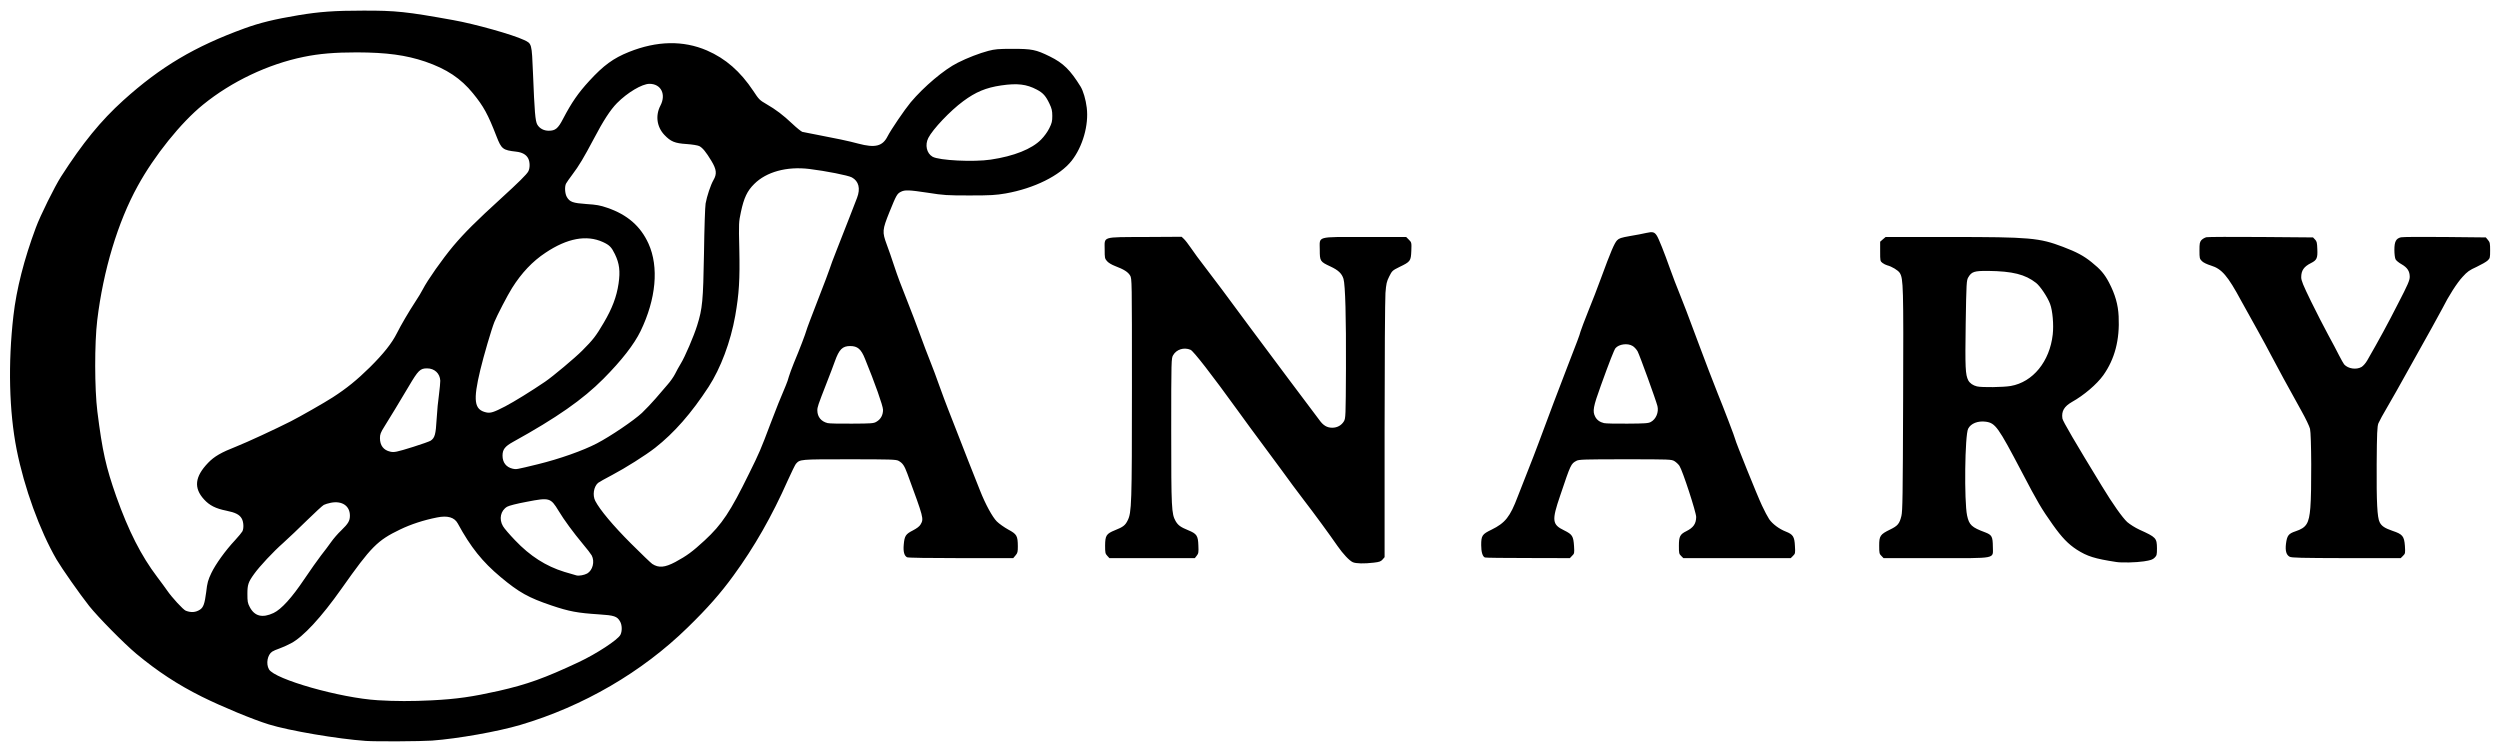
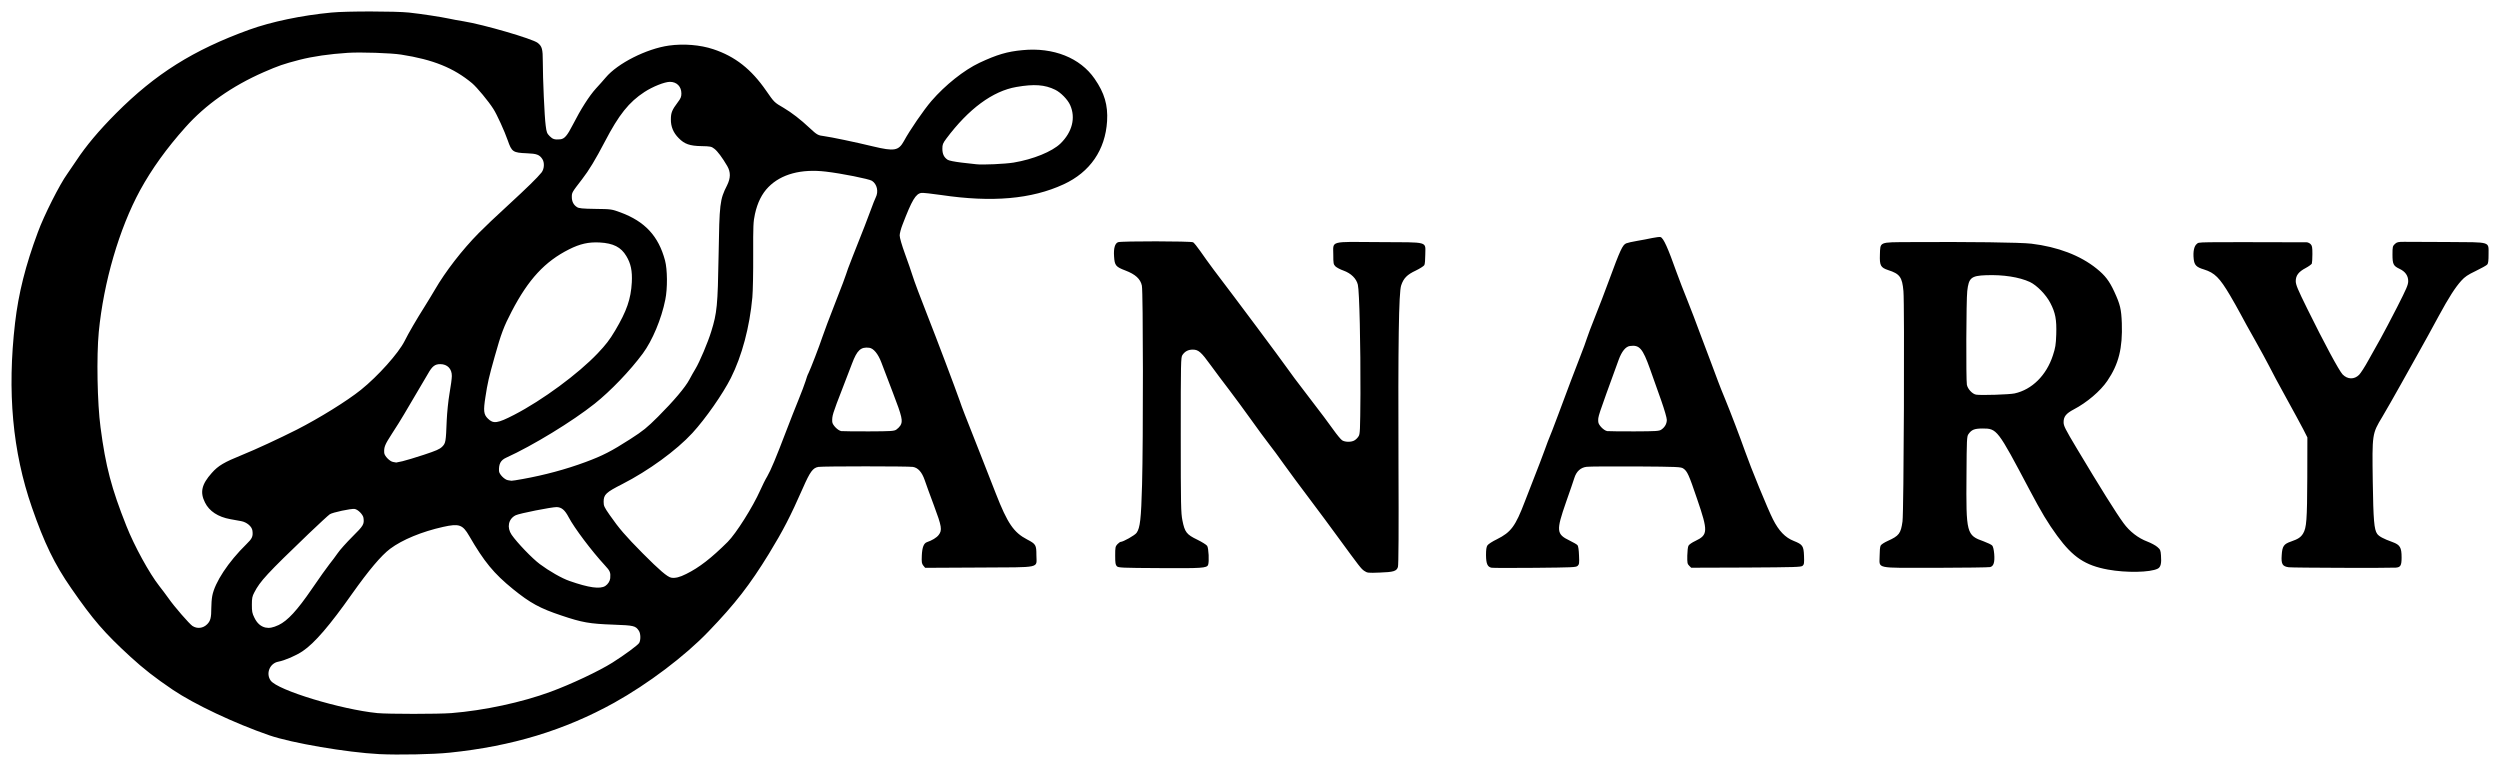
- <svg xmlns="http://www.w3.org/2000/svg" width="23.292mm" height="7.000mm" viewBox="0 0 23.292 7">
-   <path fill="#000" fill-rule="evenodd" d="M 3.408 6.903 C 3.149 6.885 2.694 6.808 2.504 6.749 C 2.358 6.704 2.068 6.584 1.881 6.491 C 1.656 6.379 1.466 6.254 1.27 6.091 C 1.154 5.994 0.914 5.75 0.831 5.646 C 0.741 5.532 0.578 5.299 0.527 5.213 C 0.37 4.942 0.226 4.545 0.155 4.188 C 0.085 3.833 0.074 3.385 0.125 2.942 C 0.153 2.695 0.225 2.413 0.334 2.121 C 0.375 2.009 0.51 1.737 0.569 1.645 C 0.77 1.332 0.939 1.125 1.149 0.935 C 1.496 0.622 1.814 0.433 2.279 0.264 C 2.419 0.213 2.557 0.179 2.779 0.142 C 2.978 0.109 3.117 0.099 3.383 0.099 C 3.688 0.098 3.788 0.109 4.221 0.187 C 4.423 0.223 4.776 0.322 4.881 0.372 C 4.956 0.407 4.954 0.402 4.966 0.688 C 4.98 1.04 4.987 1.129 5.006 1.161 C 5.027 1.197 5.067 1.218 5.112 1.218 C 5.174 1.218 5.199 1.198 5.246 1.107 C 5.326 0.954 5.388 0.865 5.49 0.754 C 5.623 0.609 5.715 0.542 5.86 0.484 C 6.12 0.38 6.365 0.375 6.586 0.47 C 6.761 0.546 6.897 0.665 7.019 0.848 C 7.07 0.926 7.078 0.934 7.139 0.969 C 7.229 1.021 7.295 1.071 7.382 1.153 C 7.423 1.192 7.466 1.226 7.476 1.229 C 7.487 1.231 7.545 1.243 7.604 1.254 C 7.783 1.288 7.908 1.314 7.996 1.338 C 8.154 1.38 8.223 1.363 8.27 1.269 C 8.3 1.21 8.427 1.023 8.485 0.953 C 8.607 0.808 8.797 0.647 8.924 0.584 C 9.013 0.539 9.125 0.496 9.208 0.474 C 9.27 0.458 9.3 0.455 9.433 0.455 C 9.614 0.455 9.651 0.462 9.781 0.526 C 9.907 0.588 9.972 0.652 10.069 0.809 C 10.092 0.848 10.116 0.927 10.125 1.003 C 10.145 1.165 10.087 1.367 9.984 1.498 C 9.874 1.637 9.635 1.755 9.371 1.802 C 9.276 1.818 9.234 1.821 9.033 1.821 C 8.823 1.821 8.791 1.819 8.646 1.796 C 8.467 1.769 8.43 1.768 8.393 1.787 C 8.358 1.805 8.351 1.817 8.287 1.975 C 8.22 2.142 8.218 2.16 8.262 2.279 C 8.279 2.325 8.31 2.412 8.329 2.472 C 8.367 2.586 8.386 2.636 8.469 2.846 C 8.496 2.915 8.533 3.01 8.55 3.058 C 8.603 3.202 8.646 3.317 8.675 3.388 C 8.69 3.424 8.724 3.516 8.751 3.592 C 8.778 3.667 8.815 3.767 8.833 3.812 C 8.851 3.858 8.883 3.941 8.905 3.996 C 8.926 4.051 8.979 4.186 9.022 4.296 C 9.066 4.406 9.115 4.53 9.131 4.571 C 9.181 4.698 9.246 4.817 9.287 4.858 C 9.308 4.879 9.356 4.913 9.394 4.934 C 9.474 4.977 9.482 4.992 9.483 5.089 C 9.483 5.141 9.481 5.152 9.462 5.174 L 9.44 5.2 L 8.953 5.2 C 8.657 5.2 8.46 5.197 8.451 5.192 C 8.424 5.178 8.414 5.138 8.42 5.074 C 8.427 4.993 8.438 4.976 8.505 4.942 C 8.543 4.922 8.567 4.904 8.577 4.886 C 8.608 4.832 8.607 4.83 8.454 4.414 C 8.425 4.336 8.41 4.315 8.371 4.293 C 8.348 4.281 8.299 4.279 7.912 4.279 C 7.447 4.279 7.454 4.279 7.415 4.322 C 7.408 4.331 7.374 4.399 7.34 4.475 C 7.193 4.807 7.027 5.098 6.834 5.362 C 6.715 5.526 6.592 5.666 6.407 5.846 C 5.982 6.262 5.433 6.581 4.848 6.754 C 4.638 6.816 4.266 6.882 4.025 6.9 C 3.924 6.907 3.505 6.91 3.408 6.903 Z M 4.021 6.525 C 4.258 6.513 4.399 6.492 4.646 6.437 C 4.913 6.376 5.072 6.319 5.392 6.169 C 5.558 6.091 5.756 5.961 5.78 5.915 C 5.798 5.881 5.796 5.822 5.777 5.79 C 5.75 5.742 5.722 5.733 5.581 5.724 C 5.38 5.711 5.304 5.697 5.138 5.641 C 4.925 5.569 4.836 5.52 4.664 5.376 C 4.495 5.235 4.385 5.098 4.265 4.877 C 4.234 4.82 4.171 4.801 4.072 4.821 C 3.946 4.846 3.83 4.884 3.728 4.933 C 3.516 5.035 3.459 5.092 3.183 5.483 C 2.994 5.751 2.824 5.935 2.71 5.994 C 2.677 6.012 2.629 6.033 2.603 6.042 C 2.576 6.051 2.546 6.064 2.536 6.071 C 2.492 6.1 2.476 6.184 2.506 6.236 C 2.559 6.329 3.17 6.503 3.521 6.524 C 3.681 6.534 3.843 6.534 4.021 6.525 Z M 2.549 5.711 C 2.622 5.676 2.719 5.569 2.835 5.396 C 2.891 5.313 2.961 5.214 2.991 5.175 C 3.022 5.136 3.064 5.08 3.085 5.05 C 3.106 5.02 3.148 4.971 3.179 4.942 C 3.245 4.878 3.26 4.852 3.26 4.804 C 3.26 4.713 3.187 4.664 3.083 4.684 C 3.058 4.689 3.028 4.698 3.017 4.704 C 3.005 4.71 2.936 4.774 2.862 4.846 C 2.789 4.918 2.688 5.014 2.638 5.059 C 2.548 5.138 2.417 5.278 2.368 5.347 C 2.313 5.423 2.305 5.448 2.305 5.533 C 2.305 5.603 2.307 5.618 2.327 5.656 C 2.372 5.742 2.445 5.76 2.549 5.711 Z M 1.863 5.68 C 1.895 5.659 1.907 5.625 1.921 5.517 C 1.931 5.428 1.938 5.405 1.969 5.339 C 2.009 5.256 2.099 5.13 2.19 5.033 C 2.221 4.999 2.252 4.962 2.258 4.951 C 2.273 4.923 2.27 4.862 2.252 4.831 C 2.231 4.794 2.193 4.775 2.109 4.758 C 2.009 4.738 1.952 4.709 1.901 4.653 C 1.803 4.546 1.815 4.441 1.939 4.312 C 1.997 4.252 2.059 4.216 2.204 4.159 C 2.298 4.122 2.566 3.998 2.708 3.926 C 2.791 3.884 3.028 3.749 3.1 3.702 C 3.23 3.618 3.325 3.541 3.446 3.422 C 3.573 3.296 3.651 3.198 3.698 3.104 C 3.736 3.028 3.807 2.907 3.869 2.812 C 3.896 2.771 3.928 2.719 3.939 2.696 C 3.983 2.61 4.119 2.417 4.223 2.292 C 4.328 2.168 4.436 2.06 4.671 1.846 C 4.83 1.701 4.908 1.624 4.922 1.597 C 4.939 1.566 4.938 1.508 4.921 1.476 C 4.903 1.44 4.864 1.419 4.809 1.413 C 4.685 1.399 4.672 1.389 4.626 1.271 C 4.546 1.064 4.505 0.99 4.407 0.87 C 4.293 0.73 4.162 0.643 3.962 0.574 C 3.781 0.513 3.604 0.489 3.325 0.488 C 3.12 0.488 2.974 0.5 2.829 0.53 C 2.497 0.598 2.158 0.759 1.892 0.975 C 1.687 1.141 1.438 1.45 1.283 1.733 C 1.098 2.068 0.962 2.519 0.906 2.983 C 0.88 3.197 0.881 3.623 0.907 3.833 C 0.954 4.207 0.987 4.351 1.083 4.625 C 1.198 4.948 1.315 5.178 1.465 5.376 C 1.501 5.424 1.542 5.479 1.556 5.5 C 1.601 5.566 1.707 5.681 1.731 5.69 C 1.78 5.709 1.823 5.706 1.863 5.68 Z M 5.471 5.343 C 5.522 5.313 5.543 5.233 5.513 5.175 C 5.505 5.161 5.469 5.113 5.432 5.07 C 5.342 4.962 5.255 4.844 5.204 4.759 C 5.13 4.637 5.119 4.634 4.908 4.675 C 4.816 4.692 4.742 4.711 4.725 4.721 C 4.664 4.757 4.647 4.836 4.686 4.902 C 4.697 4.922 4.748 4.981 4.799 5.034 C 4.939 5.181 5.086 5.275 5.258 5.328 C 5.311 5.344 5.362 5.359 5.371 5.361 C 5.396 5.367 5.443 5.358 5.471 5.343 Z M 6.292 5.236 C 6.399 5.178 6.45 5.141 6.565 5.035 C 6.727 4.885 6.804 4.769 6.981 4.408 C 7.073 4.222 7.088 4.188 7.179 3.946 C 7.224 3.826 7.279 3.689 7.321 3.592 C 7.332 3.567 7.345 3.529 7.35 3.508 C 7.356 3.488 7.376 3.432 7.396 3.383 C 7.45 3.255 7.506 3.107 7.513 3.079 C 7.516 3.065 7.565 2.936 7.621 2.792 C 7.678 2.647 7.726 2.518 7.73 2.504 C 7.733 2.49 7.765 2.406 7.8 2.317 C 7.835 2.227 7.888 2.094 7.916 2.021 C 7.944 1.948 7.975 1.867 7.985 1.843 C 8.018 1.757 8.001 1.688 7.937 1.653 C 7.903 1.634 7.694 1.593 7.539 1.574 C 7.33 1.549 7.14 1.601 7.027 1.714 C 6.962 1.778 6.931 1.843 6.903 1.975 C 6.883 2.069 6.882 2.076 6.888 2.321 C 6.894 2.608 6.886 2.735 6.85 2.942 C 6.807 3.184 6.714 3.432 6.602 3.604 C 6.441 3.851 6.281 4.033 6.104 4.172 C 6.016 4.241 5.824 4.362 5.704 4.425 C 5.64 4.458 5.581 4.492 5.572 4.499 C 5.531 4.535 5.519 4.614 5.546 4.667 C 5.589 4.75 5.712 4.897 5.878 5.063 C 5.975 5.16 6.065 5.246 6.077 5.254 C 6.137 5.293 6.194 5.288 6.292 5.236 Z M 12.604 5.238 C 12.572 5.224 12.513 5.161 12.462 5.088 C 12.386 4.978 12.247 4.788 12.146 4.657 C 12.091 4.585 11.999 4.462 11.942 4.382 C 11.884 4.303 11.796 4.184 11.746 4.117 C 11.696 4.05 11.6 3.92 11.534 3.828 C 11.289 3.489 11.119 3.27 11.092 3.259 C 11.031 3.233 10.961 3.255 10.93 3.309 C 10.913 3.337 10.912 3.349 10.912 4.017 C 10.912 4.741 10.915 4.787 10.953 4.855 C 10.976 4.894 10.999 4.911 11.07 4.94 C 11.15 4.973 11.162 4.99 11.165 5.082 C 11.168 5.146 11.166 5.157 11.15 5.177 L 11.132 5.2 L 10.734 5.2 L 10.336 5.2 L 10.316 5.178 C 10.298 5.159 10.296 5.15 10.296 5.083 C 10.297 4.989 10.307 4.973 10.388 4.94 C 10.464 4.91 10.484 4.894 10.506 4.849 C 10.543 4.775 10.546 4.702 10.546 3.612 C 10.546 2.602 10.546 2.596 10.529 2.567 C 10.509 2.534 10.472 2.51 10.39 2.479 C 10.356 2.466 10.325 2.447 10.313 2.432 C 10.293 2.409 10.292 2.401 10.292 2.326 C 10.292 2.2 10.259 2.21 10.669 2.208 L 11.009 2.206 L 11.03 2.226 C 11.042 2.237 11.071 2.274 11.094 2.308 C 11.117 2.343 11.181 2.43 11.237 2.502 C 11.356 2.658 11.369 2.675 11.652 3.058 C 11.772 3.22 11.933 3.435 12.008 3.535 C 12.22 3.816 12.26 3.87 12.292 3.913 C 12.328 3.964 12.364 3.985 12.412 3.985 C 12.459 3.985 12.498 3.963 12.521 3.925 C 12.537 3.897 12.538 3.881 12.54 3.431 C 12.542 2.961 12.534 2.655 12.517 2.598 C 12.502 2.549 12.469 2.517 12.396 2.483 C 12.299 2.438 12.296 2.433 12.296 2.328 C 12.296 2.197 12.255 2.208 12.718 2.208 L 13.101 2.208 L 13.126 2.233 C 13.151 2.258 13.152 2.259 13.149 2.337 C 13.145 2.432 13.141 2.438 13.039 2.487 C 12.973 2.52 12.97 2.522 12.943 2.576 C 12.919 2.624 12.915 2.642 12.908 2.73 C 12.904 2.784 12.9 3.361 12.9 4.01 L 12.9 5.191 L 12.881 5.213 C 12.865 5.231 12.852 5.236 12.8 5.242 C 12.709 5.253 12.633 5.251 12.604 5.238 Z M 19.717 5.236 C 19.515 5.205 19.446 5.183 19.349 5.121 C 19.269 5.069 19.21 5.008 19.125 4.888 C 19.02 4.74 18.984 4.679 18.836 4.396 C 18.616 3.977 18.591 3.942 18.502 3.929 C 18.428 3.919 18.362 3.945 18.337 3.994 C 18.306 4.052 18.299 4.67 18.327 4.803 C 18.346 4.891 18.369 4.913 18.496 4.96 C 18.558 4.984 18.566 4.999 18.567 5.093 C 18.567 5.21 18.616 5.2 18.036 5.2 L 17.549 5.2 L 17.529 5.179 C 17.51 5.161 17.508 5.153 17.508 5.084 C 17.508 4.993 17.517 4.979 17.609 4.934 C 17.681 4.899 17.697 4.88 17.715 4.807 C 17.726 4.761 17.728 4.628 17.731 3.729 C 17.735 2.658 17.733 2.598 17.7 2.543 C 17.684 2.518 17.626 2.483 17.583 2.472 C 17.571 2.469 17.551 2.459 17.539 2.45 C 17.517 2.433 17.517 2.43 17.517 2.342 L 17.517 2.252 L 17.542 2.23 L 17.568 2.208 L 18.165 2.208 C 18.917 2.208 18.999 2.216 19.221 2.3 C 19.348 2.348 19.414 2.384 19.486 2.442 C 19.57 2.509 19.608 2.554 19.649 2.632 C 19.707 2.743 19.734 2.839 19.739 2.947 C 19.75 3.166 19.703 3.345 19.596 3.496 C 19.535 3.581 19.415 3.683 19.304 3.745 C 19.231 3.787 19.205 3.831 19.215 3.899 C 19.218 3.923 19.335 4.123 19.583 4.529 C 19.685 4.697 19.774 4.822 19.819 4.864 C 19.845 4.886 19.892 4.916 19.933 4.935 C 20.088 5.005 20.095 5.013 20.096 5.108 C 20.096 5.169 20.094 5.176 20.074 5.196 C 20.056 5.214 20.038 5.22 19.974 5.23 C 19.902 5.241 19.767 5.244 19.717 5.236 Z M 13.835 5.194 C 13.813 5.186 13.8 5.143 13.8 5.079 C 13.8 4.99 13.809 4.977 13.896 4.935 C 14.024 4.872 14.069 4.816 14.141 4.625 C 14.159 4.577 14.201 4.47 14.234 4.388 C 14.267 4.305 14.312 4.189 14.334 4.129 C 14.43 3.869 14.525 3.619 14.603 3.417 C 14.695 3.18 14.717 3.123 14.725 3.09 C 14.731 3.07 14.763 2.985 14.797 2.9 C 14.832 2.815 14.886 2.675 14.918 2.587 C 15.006 2.347 15.041 2.265 15.066 2.239 C 15.085 2.22 15.102 2.214 15.187 2.199 C 15.242 2.19 15.31 2.177 15.339 2.17 C 15.397 2.157 15.414 2.161 15.436 2.195 C 15.453 2.22 15.506 2.353 15.558 2.5 C 15.58 2.562 15.624 2.678 15.657 2.758 C 15.689 2.838 15.735 2.957 15.758 3.021 C 15.782 3.085 15.818 3.183 15.839 3.237 C 15.86 3.292 15.897 3.39 15.921 3.454 C 15.945 3.518 15.983 3.614 16.004 3.667 C 16.053 3.786 16.167 4.084 16.167 4.094 C 16.167 4.108 16.374 4.622 16.416 4.71 C 16.439 4.76 16.469 4.816 16.483 4.837 C 16.514 4.882 16.577 4.929 16.639 4.953 C 16.705 4.979 16.719 5 16.723 5.087 C 16.727 5.154 16.726 5.158 16.706 5.178 L 16.684 5.2 L 16.183 5.2 L 15.683 5.2 L 15.662 5.179 C 15.643 5.161 15.642 5.153 15.642 5.085 C 15.642 4.999 15.652 4.978 15.711 4.949 C 15.777 4.916 15.802 4.88 15.803 4.817 C 15.803 4.773 15.676 4.383 15.647 4.34 C 15.637 4.325 15.616 4.306 15.6 4.296 C 15.572 4.28 15.56 4.279 15.142 4.279 C 14.759 4.279 14.71 4.281 14.688 4.293 C 14.636 4.321 14.635 4.323 14.536 4.617 C 14.456 4.851 14.46 4.887 14.574 4.942 C 14.649 4.979 14.659 4.995 14.665 5.088 C 14.669 5.154 14.668 5.158 14.647 5.178 L 14.626 5.2 L 14.236 5.199 C 14.021 5.199 13.841 5.197 13.835 5.194 Z M 21.332 5.187 C 21.301 5.17 21.29 5.132 21.298 5.066 C 21.308 4.99 21.321 4.972 21.387 4.95 C 21.489 4.916 21.513 4.878 21.525 4.73 C 21.538 4.581 21.535 4.045 21.522 3.995 C 21.516 3.971 21.481 3.898 21.444 3.832 C 21.347 3.659 21.187 3.365 21.152 3.296 C 21.136 3.264 21.081 3.163 21.03 3.071 C 20.978 2.979 20.912 2.858 20.881 2.803 C 20.755 2.569 20.7 2.505 20.599 2.474 C 20.561 2.462 20.529 2.447 20.515 2.433 C 20.493 2.411 20.492 2.405 20.492 2.334 C 20.492 2.268 20.494 2.257 20.51 2.237 C 20.521 2.226 20.542 2.213 20.558 2.21 C 20.574 2.207 20.804 2.206 21.069 2.208 L 21.55 2.212 L 21.569 2.232 C 21.585 2.248 21.588 2.261 21.59 2.321 C 21.594 2.405 21.585 2.424 21.531 2.451 C 21.465 2.484 21.44 2.52 21.44 2.583 C 21.44 2.614 21.457 2.655 21.532 2.809 C 21.583 2.913 21.655 3.053 21.692 3.121 C 21.729 3.189 21.775 3.275 21.793 3.312 C 21.812 3.349 21.833 3.386 21.84 3.395 C 21.877 3.436 21.953 3.447 22.002 3.419 C 22.017 3.41 22.041 3.383 22.055 3.358 C 22.166 3.165 22.247 3.016 22.341 2.831 C 22.435 2.65 22.451 2.611 22.451 2.579 C 22.451 2.527 22.429 2.493 22.375 2.462 C 22.35 2.448 22.325 2.428 22.319 2.416 C 22.313 2.405 22.308 2.366 22.308 2.328 C 22.308 2.251 22.323 2.222 22.369 2.211 C 22.384 2.207 22.568 2.206 22.778 2.208 L 23.16 2.212 L 23.18 2.236 C 23.198 2.257 23.2 2.267 23.2 2.332 C 23.2 2.401 23.199 2.406 23.177 2.427 C 23.165 2.439 23.119 2.465 23.075 2.486 C 23.007 2.517 22.988 2.53 22.943 2.58 C 22.891 2.636 22.813 2.758 22.755 2.874 C 22.739 2.905 22.694 2.987 22.656 3.055 C 22.547 3.249 22.509 3.317 22.412 3.492 C 22.363 3.581 22.289 3.712 22.248 3.782 C 22.206 3.852 22.167 3.925 22.159 3.944 C 22.148 3.974 22.145 4.032 22.143 4.325 C 22.141 4.679 22.148 4.822 22.171 4.866 C 22.189 4.902 22.219 4.921 22.291 4.946 C 22.384 4.977 22.399 4.995 22.406 5.085 C 22.41 5.154 22.41 5.157 22.389 5.178 L 22.367 5.2 L 21.861 5.2 C 21.435 5.199 21.351 5.197 21.332 5.187 Z M 5.012 4.325 C 5.212 4.276 5.433 4.198 5.561 4.131 C 5.688 4.065 5.906 3.917 5.981 3.847 C 6.018 3.812 6.075 3.751 6.109 3.712 C 6.143 3.672 6.193 3.614 6.219 3.584 C 6.246 3.554 6.277 3.509 6.29 3.483 C 6.302 3.458 6.326 3.415 6.343 3.387 C 6.381 3.326 6.465 3.13 6.495 3.033 C 6.545 2.873 6.551 2.806 6.559 2.358 C 6.562 2.131 6.569 1.923 6.574 1.896 C 6.586 1.828 6.621 1.723 6.647 1.678 C 6.681 1.62 6.676 1.579 6.628 1.499 C 6.577 1.415 6.547 1.378 6.515 1.361 C 6.499 1.354 6.453 1.346 6.397 1.342 C 6.287 1.335 6.249 1.319 6.19 1.257 C 6.119 1.182 6.105 1.076 6.153 0.984 C 6.208 0.879 6.159 0.781 6.051 0.781 C 5.982 0.781 5.846 0.862 5.748 0.961 C 5.686 1.024 5.62 1.126 5.532 1.294 C 5.438 1.471 5.395 1.544 5.332 1.627 C 5.305 1.663 5.279 1.7 5.274 1.71 C 5.259 1.738 5.263 1.804 5.281 1.835 C 5.308 1.882 5.337 1.892 5.464 1.901 C 5.558 1.907 5.591 1.913 5.658 1.936 C 5.845 2 5.968 2.107 6.042 2.27 C 6.14 2.487 6.113 2.785 5.968 3.085 C 5.908 3.208 5.793 3.357 5.621 3.53 C 5.43 3.722 5.187 3.892 4.78 4.117 C 4.704 4.159 4.682 4.188 4.682 4.245 C 4.682 4.309 4.716 4.353 4.777 4.367 C 4.811 4.374 4.803 4.376 5.012 4.325 Z M 3.851 4.163 C 3.928 4.139 4 4.113 4.012 4.106 C 4.051 4.08 4.06 4.048 4.068 3.905 C 4.072 3.831 4.082 3.728 4.09 3.675 C 4.097 3.622 4.102 3.565 4.102 3.547 C 4.099 3.479 4.048 3.432 3.979 3.432 C 3.915 3.432 3.897 3.449 3.808 3.6 C 3.713 3.759 3.643 3.876 3.582 3.973 C 3.546 4.03 3.54 4.047 3.54 4.082 C 3.54 4.15 3.573 4.194 3.636 4.208 C 3.672 4.216 3.691 4.213 3.851 4.163 Z M 8.166 3.929 C 8.206 3.906 8.227 3.867 8.227 3.818 C 8.227 3.782 8.151 3.568 8.059 3.343 C 8.023 3.252 7.989 3.224 7.921 3.224 C 7.849 3.224 7.818 3.255 7.778 3.367 C 7.766 3.401 7.732 3.491 7.702 3.567 C 7.619 3.78 7.615 3.792 7.615 3.825 C 7.616 3.885 7.651 3.927 7.711 3.942 C 7.725 3.946 7.827 3.948 7.938 3.947 C 8.122 3.946 8.14 3.945 8.166 3.929 Z M 15.381 3.931 C 15.429 3.905 15.456 3.84 15.442 3.783 C 15.428 3.727 15.276 3.308 15.257 3.273 C 15.246 3.254 15.225 3.231 15.21 3.223 C 15.164 3.195 15.083 3.206 15.051 3.244 C 15.038 3.261 14.995 3.37 14.915 3.592 C 14.843 3.791 14.836 3.831 14.862 3.882 C 14.877 3.912 14.905 3.933 14.944 3.942 C 14.959 3.946 15.057 3.948 15.162 3.947 C 15.328 3.946 15.358 3.944 15.381 3.931 Z M 4.707 3.786 C 4.791 3.742 4.948 3.645 5.079 3.556 C 5.151 3.507 5.355 3.336 5.424 3.267 C 5.526 3.165 5.553 3.13 5.625 3.007 C 5.703 2.875 5.745 2.765 5.763 2.642 C 5.78 2.526 5.771 2.455 5.729 2.368 C 5.697 2.302 5.678 2.283 5.617 2.255 C 5.465 2.186 5.285 2.219 5.082 2.355 C 4.962 2.434 4.859 2.543 4.771 2.683 C 4.731 2.746 4.629 2.942 4.606 3 C 4.578 3.07 4.506 3.317 4.475 3.446 C 4.406 3.733 4.418 3.817 4.529 3.842 C 4.57 3.851 4.599 3.842 4.707 3.786 Z M 18.734 3.596 C 18.94 3.56 19.097 3.368 19.125 3.116 C 19.135 3.026 19.124 2.894 19.1 2.831 C 19.076 2.767 19.009 2.667 18.97 2.636 C 18.868 2.556 18.751 2.527 18.523 2.524 C 18.394 2.523 18.369 2.531 18.338 2.584 C 18.322 2.611 18.32 2.632 18.314 3.017 C 18.308 3.429 18.311 3.49 18.338 3.544 C 18.353 3.571 18.382 3.591 18.419 3.6 C 18.464 3.611 18.667 3.608 18.734 3.596 Z M 9.231 1.487 C 9.447 1.455 9.614 1.388 9.7 1.3 C 9.728 1.272 9.76 1.228 9.776 1.195 C 9.8 1.147 9.804 1.13 9.804 1.08 C 9.804 1.032 9.799 1.011 9.778 0.967 C 9.744 0.895 9.719 0.866 9.66 0.835 C 9.564 0.784 9.478 0.774 9.327 0.796 C 9.185 0.817 9.09 0.857 8.974 0.943 C 8.853 1.032 8.691 1.203 8.649 1.285 C 8.616 1.35 8.633 1.428 8.688 1.46 C 8.748 1.495 9.071 1.511 9.231 1.487 Z" />
+ <svg xmlns="http://www.w3.org/2000/svg" width="26.879mm" height="8.235mm" viewBox="0 0 26.879 8.235">
+   <path fill="#000" fill-rule="evenodd" d="M 4.078 8.108 C 3.728 8.09 3.137 7.989 2.896 7.906 C 2.52 7.776 2.089 7.572 1.859 7.417 C 1.664 7.285 1.544 7.191 1.401 7.06 C 1.121 6.803 1 6.663 0.766 6.325 C 0.587 6.068 0.475 5.836 0.343 5.455 C 0.135 4.855 0.076 4.213 0.162 3.471 C 0.199 3.154 0.274 2.854 0.407 2.497 C 0.473 2.316 0.643 1.98 0.723 1.87 C 0.74 1.846 0.783 1.782 0.819 1.729 C 0.926 1.567 1.062 1.405 1.248 1.218 C 1.672 0.793 2.078 0.538 2.678 0.32 C 2.916 0.234 3.244 0.165 3.563 0.135 C 3.726 0.119 4.252 0.12 4.397 0.135 C 4.535 0.15 4.742 0.182 4.827 0.2 C 4.862 0.208 4.933 0.221 4.984 0.229 C 5.196 0.263 5.726 0.417 5.781 0.461 C 5.828 0.498 5.836 0.527 5.836 0.663 C 5.836 0.845 5.854 1.255 5.867 1.35 C 5.876 1.423 5.881 1.435 5.911 1.465 C 5.943 1.497 5.964 1.503 6.022 1.498 C 6.069 1.494 6.098 1.46 6.16 1.339 C 6.244 1.174 6.336 1.03 6.407 0.952 C 6.441 0.916 6.487 0.863 6.512 0.834 C 6.64 0.681 6.951 0.524 7.192 0.49 C 7.35 0.468 7.528 0.482 7.669 0.529 C 7.904 0.607 8.077 0.743 8.238 0.976 C 8.324 1.1 8.324 1.101 8.426 1.16 C 8.512 1.211 8.607 1.284 8.706 1.377 C 8.784 1.45 8.795 1.456 8.862 1.464 C 8.932 1.473 9.201 1.529 9.386 1.574 C 9.616 1.629 9.661 1.621 9.719 1.516 C 9.781 1.401 9.932 1.181 10.015 1.085 C 10.163 0.914 10.364 0.754 10.531 0.675 C 10.719 0.587 10.83 0.554 10.995 0.539 C 11.326 0.507 11.614 0.622 11.769 0.847 C 11.875 1 11.913 1.13 11.903 1.302 C 11.884 1.612 11.72 1.851 11.435 1.982 C 11.091 2.141 10.666 2.178 10.121 2.097 C 10.019 2.082 9.923 2.072 9.907 2.074 C 9.845 2.083 9.805 2.151 9.704 2.414 C 9.687 2.457 9.673 2.51 9.673 2.531 C 9.673 2.556 9.695 2.633 9.731 2.732 C 9.763 2.821 9.799 2.922 9.809 2.957 C 9.83 3.025 9.898 3.205 9.978 3.408 C 10.062 3.62 10.274 4.181 10.32 4.313 C 10.348 4.395 10.356 4.415 10.54 4.881 C 10.601 5.037 10.676 5.229 10.707 5.307 C 10.832 5.627 10.899 5.725 11.043 5.8 C 11.137 5.849 11.143 5.859 11.143 5.969 C 11.143 6.113 11.211 6.098 10.528 6.102 L 9.947 6.105 L 9.927 6.081 C 9.91 6.059 9.908 6.046 9.911 5.972 C 9.915 5.884 9.932 5.841 9.966 5.829 C 10.02 5.811 10.07 5.781 10.092 5.752 C 10.132 5.7 10.126 5.661 10.041 5.434 C 10 5.324 9.955 5.202 9.942 5.162 C 9.912 5.075 9.87 5.029 9.815 5.02 C 9.766 5.012 8.849 5.012 8.799 5.02 C 8.74 5.03 8.71 5.07 8.632 5.248 C 8.497 5.554 8.423 5.698 8.267 5.954 C 8.063 6.286 7.907 6.489 7.617 6.79 C 7.364 7.054 6.966 7.354 6.603 7.556 C 6.068 7.852 5.506 8.023 4.837 8.092 C 4.66 8.111 4.285 8.118 4.078 8.108 Z M 4.853 7.667 C 5.204 7.639 5.609 7.552 5.919 7.438 C 6.137 7.358 6.441 7.215 6.585 7.124 C 6.715 7.042 6.857 6.937 6.872 6.913 C 6.89 6.883 6.889 6.812 6.869 6.782 C 6.833 6.728 6.816 6.724 6.595 6.716 C 6.339 6.707 6.259 6.693 6.037 6.618 C 5.805 6.541 5.7 6.483 5.516 6.334 C 5.309 6.166 5.205 6.039 5.044 5.761 C 4.974 5.64 4.936 5.627 4.764 5.665 C 4.535 5.716 4.325 5.803 4.195 5.9 C 4.098 5.973 3.966 6.13 3.787 6.382 C 3.547 6.723 3.381 6.916 3.254 7.001 C 3.183 7.049 3.062 7.101 2.993 7.114 C 2.9 7.131 2.856 7.241 2.91 7.317 C 2.984 7.421 3.666 7.628 4.058 7.667 C 4.177 7.678 4.709 7.678 4.853 7.667 Z M 2.227 6.712 C 2.263 6.676 2.272 6.642 2.272 6.535 C 2.272 6.497 2.276 6.44 2.282 6.408 C 2.309 6.262 2.454 6.042 2.65 5.85 C 2.712 5.79 2.722 5.767 2.714 5.705 C 2.708 5.66 2.653 5.614 2.593 5.603 C 2.564 5.598 2.512 5.588 2.477 5.582 C 2.344 5.558 2.25 5.496 2.204 5.403 C 2.148 5.292 2.168 5.207 2.277 5.085 C 2.347 5.006 2.409 4.97 2.606 4.89 C 2.747 4.833 3 4.716 3.192 4.619 C 3.431 4.497 3.732 4.311 3.881 4.191 C 4.064 4.044 4.285 3.797 4.35 3.667 C 4.391 3.584 4.48 3.431 4.565 3.297 C 4.604 3.234 4.654 3.153 4.675 3.116 C 4.788 2.921 4.968 2.687 5.149 2.504 C 5.201 2.451 5.34 2.318 5.459 2.21 C 5.673 2.013 5.775 1.913 5.823 1.854 C 5.852 1.816 5.856 1.748 5.831 1.71 C 5.8 1.663 5.77 1.652 5.665 1.648 C 5.515 1.642 5.502 1.633 5.459 1.509 C 5.425 1.411 5.342 1.229 5.305 1.172 C 5.253 1.089 5.127 0.938 5.076 0.895 C 4.878 0.73 4.658 0.641 4.313 0.587 C 4.204 0.57 3.88 0.559 3.739 0.568 C 3.54 0.581 3.367 0.606 3.221 0.643 C 3.045 0.689 2.996 0.706 2.835 0.776 C 2.495 0.925 2.209 1.126 1.993 1.369 C 1.791 1.595 1.632 1.816 1.506 2.046 C 1.282 2.458 1.114 3.033 1.062 3.569 C 1.037 3.831 1.046 4.336 1.081 4.596 C 1.136 5.015 1.198 5.25 1.359 5.655 C 1.443 5.868 1.607 6.167 1.713 6.301 C 1.739 6.333 1.783 6.393 1.812 6.433 C 1.873 6.521 2.036 6.708 2.069 6.73 C 2.12 6.763 2.183 6.756 2.227 6.712 Z M 2.996 6.72 C 3.092 6.674 3.195 6.563 3.353 6.332 C 3.431 6.218 3.516 6.098 3.542 6.066 C 3.568 6.034 3.608 5.98 3.631 5.947 C 3.654 5.913 3.725 5.834 3.789 5.77 C 3.909 5.651 3.917 5.637 3.908 5.568 C 3.903 5.532 3.847 5.476 3.812 5.472 C 3.773 5.467 3.576 5.509 3.546 5.529 C 3.532 5.538 3.43 5.632 3.32 5.737 C 2.87 6.169 2.797 6.248 2.734 6.37 C 2.712 6.411 2.708 6.432 2.708 6.502 C 2.708 6.574 2.711 6.593 2.735 6.641 C 2.764 6.701 2.803 6.735 2.853 6.747 C 2.895 6.756 2.933 6.749 2.996 6.72 Z M 6.508 6.3 C 6.537 6.281 6.558 6.247 6.561 6.217 C 6.566 6.155 6.56 6.139 6.504 6.079 C 6.361 5.924 6.175 5.677 6.114 5.561 C 6.073 5.483 6.038 5.454 5.986 5.452 C 5.933 5.451 5.583 5.52 5.544 5.54 C 5.466 5.579 5.447 5.671 5.501 5.75 C 5.56 5.835 5.721 6.003 5.804 6.065 C 5.903 6.139 6.042 6.219 6.125 6.247 C 6.331 6.319 6.452 6.336 6.508 6.3 Z M 7.378 6.171 C 7.518 6.102 7.649 6 7.824 5.826 C 7.914 5.736 8.094 5.451 8.174 5.271 C 8.196 5.222 8.229 5.154 8.249 5.122 C 8.287 5.057 8.343 4.923 8.454 4.632 C 8.494 4.527 8.553 4.377 8.585 4.299 C 8.617 4.221 8.651 4.13 8.661 4.098 C 8.67 4.066 8.684 4.026 8.693 4.011 C 8.714 3.969 8.81 3.72 8.842 3.623 C 8.857 3.577 8.92 3.409 8.983 3.249 C 9.046 3.089 9.097 2.954 9.097 2.948 C 9.097 2.942 9.129 2.855 9.169 2.754 C 9.281 2.473 9.331 2.344 9.367 2.245 C 9.385 2.196 9.406 2.141 9.415 2.124 C 9.448 2.06 9.43 1.98 9.375 1.944 C 9.345 1.924 9.044 1.864 8.878 1.845 C 8.613 1.814 8.399 1.872 8.262 2.011 C 8.192 2.082 8.144 2.178 8.117 2.301 C 8.099 2.383 8.097 2.425 8.098 2.736 C 8.099 2.925 8.095 3.132 8.089 3.197 C 8.06 3.516 7.977 3.827 7.858 4.064 C 7.771 4.236 7.587 4.5 7.444 4.656 C 7.272 4.843 6.972 5.061 6.69 5.205 C 6.515 5.294 6.49 5.317 6.49 5.395 C 6.49 5.439 6.496 5.452 6.555 5.537 C 6.657 5.683 6.722 5.759 6.91 5.949 C 7.091 6.131 7.175 6.203 7.217 6.211 C 7.259 6.218 7.307 6.207 7.378 6.171 Z M 14.668 6.138 C 14.634 6.115 14.619 6.095 14.382 5.771 C 14.311 5.673 14.175 5.49 14.08 5.364 C 13.985 5.239 13.862 5.072 13.806 4.994 C 13.751 4.916 13.676 4.814 13.64 4.769 C 13.604 4.723 13.518 4.606 13.449 4.509 C 13.38 4.412 13.274 4.269 13.215 4.191 C 13.155 4.113 13.066 3.994 13.018 3.928 C 12.914 3.784 12.885 3.759 12.824 3.759 C 12.776 3.759 12.74 3.777 12.713 3.817 C 12.696 3.842 12.695 3.887 12.695 4.676 C 12.695 5.44 12.697 5.515 12.713 5.596 C 12.738 5.722 12.758 5.747 12.872 5.802 C 12.923 5.827 12.971 5.857 12.979 5.869 C 12.995 5.893 13.002 6.041 12.989 6.073 C 12.975 6.108 12.923 6.111 12.468 6.108 C 12.058 6.106 12.024 6.104 12.008 6.088 C 11.993 6.073 11.99 6.053 11.99 5.973 C 11.99 5.885 11.992 5.875 12.014 5.851 C 12.027 5.838 12.043 5.826 12.049 5.826 C 12.076 5.826 12.202 5.755 12.22 5.729 C 12.258 5.676 12.269 5.579 12.279 5.211 C 12.292 4.739 12.291 3.134 12.277 3.071 C 12.262 2.999 12.207 2.949 12.099 2.908 C 11.996 2.869 11.984 2.854 11.978 2.757 C 11.972 2.67 11.987 2.617 12.021 2.604 C 12.055 2.591 12.804 2.592 12.828 2.605 C 12.838 2.611 12.873 2.654 12.905 2.7 C 12.937 2.747 13.002 2.837 13.049 2.9 C 13.293 3.22 13.767 3.856 13.841 3.961 C 13.886 4.026 13.924 4.075 14.078 4.277 C 14.225 4.469 14.266 4.523 14.334 4.618 C 14.373 4.673 14.416 4.725 14.43 4.734 C 14.462 4.755 14.532 4.755 14.564 4.734 C 14.578 4.726 14.597 4.707 14.606 4.692 C 14.623 4.668 14.624 4.633 14.627 4.235 C 14.629 3.724 14.616 3.129 14.599 3.061 C 14.583 2.995 14.527 2.939 14.444 2.909 C 14.409 2.897 14.371 2.876 14.358 2.864 C 14.337 2.842 14.335 2.833 14.335 2.739 C 14.335 2.586 14.286 2.599 14.833 2.603 C 15.374 2.606 15.324 2.592 15.324 2.739 C 15.324 2.789 15.32 2.84 15.314 2.85 C 15.308 2.861 15.267 2.887 15.222 2.909 C 15.128 2.953 15.091 2.991 15.065 3.068 C 15.039 3.142 15.031 3.688 15.036 4.999 C 15.039 5.699 15.037 6.077 15.03 6.096 C 15.016 6.141 14.983 6.151 14.835 6.156 C 14.708 6.161 14.701 6.16 14.668 6.138 Z M 22.664 6.124 C 22.419 6.079 22.288 5.992 22.119 5.762 C 22.016 5.621 21.949 5.509 21.821 5.267 C 21.474 4.611 21.472 4.607 21.312 4.607 C 21.227 4.608 21.197 4.62 21.163 4.669 C 21.147 4.693 21.145 4.728 21.143 5.102 C 21.138 5.737 21.142 5.755 21.329 5.821 C 21.37 5.836 21.411 5.856 21.419 5.865 C 21.429 5.875 21.437 5.91 21.441 5.956 C 21.448 6.045 21.435 6.088 21.397 6.097 C 21.382 6.101 21.119 6.104 20.811 6.105 C 20.147 6.105 20.209 6.119 20.209 5.976 C 20.209 5.926 20.213 5.878 20.22 5.866 C 20.226 5.854 20.26 5.832 20.296 5.816 C 20.418 5.761 20.437 5.736 20.455 5.606 C 20.469 5.506 20.478 3.284 20.465 3.13 C 20.452 2.98 20.426 2.944 20.301 2.904 C 20.22 2.877 20.208 2.855 20.212 2.739 C 20.217 2.597 20.198 2.605 20.532 2.603 C 21.177 2.599 21.724 2.606 21.841 2.62 C 22.124 2.654 22.366 2.746 22.542 2.888 C 22.633 2.961 22.679 3.021 22.732 3.136 C 22.796 3.275 22.807 3.323 22.813 3.474 C 22.822 3.744 22.78 3.914 22.657 4.095 C 22.583 4.204 22.438 4.328 22.296 4.402 C 22.213 4.446 22.187 4.479 22.187 4.539 C 22.187 4.579 22.202 4.609 22.331 4.825 C 22.581 5.243 22.753 5.518 22.831 5.624 C 22.896 5.714 22.989 5.786 23.088 5.823 C 23.127 5.838 23.176 5.864 23.195 5.881 C 23.227 5.908 23.23 5.917 23.234 5.971 C 23.241 6.058 23.231 6.098 23.199 6.114 C 23.119 6.155 22.86 6.16 22.664 6.124 Z M 16.037 6.104 C 15.993 6.096 15.978 6.062 15.977 5.969 C 15.977 5.911 15.981 5.881 15.992 5.864 C 16 5.851 16.046 5.821 16.094 5.798 C 16.246 5.722 16.293 5.659 16.395 5.391 C 16.42 5.326 16.467 5.205 16.5 5.121 C 16.533 5.038 16.581 4.912 16.607 4.841 C 16.632 4.771 16.656 4.708 16.659 4.703 C 16.663 4.697 16.706 4.585 16.755 4.454 C 16.874 4.134 16.918 4.018 16.988 3.838 C 17.021 3.755 17.054 3.664 17.062 3.637 C 17.07 3.61 17.11 3.504 17.151 3.402 C 17.192 3.3 17.258 3.128 17.297 3.021 C 17.42 2.687 17.445 2.632 17.485 2.616 C 17.5 2.61 17.552 2.598 17.601 2.59 C 17.649 2.582 17.723 2.568 17.764 2.559 C 17.806 2.55 17.846 2.546 17.854 2.549 C 17.886 2.561 17.932 2.664 18.026 2.928 C 18.052 3.001 18.105 3.137 18.143 3.231 C 18.181 3.326 18.241 3.482 18.276 3.579 C 18.312 3.676 18.366 3.819 18.396 3.897 C 18.426 3.975 18.461 4.068 18.473 4.103 C 18.486 4.138 18.52 4.225 18.55 4.296 C 18.606 4.432 18.709 4.702 18.762 4.852 C 18.822 5.024 19.009 5.48 19.062 5.583 C 19.125 5.708 19.194 5.78 19.286 5.816 C 19.381 5.854 19.392 5.869 19.396 5.976 C 19.399 6.054 19.397 6.069 19.381 6.083 C 19.365 6.097 19.306 6.099 18.773 6.102 L 18.183 6.104 L 18.161 6.082 C 18.142 6.063 18.14 6.052 18.141 5.974 C 18.142 5.927 18.147 5.878 18.154 5.867 C 18.16 5.855 18.193 5.832 18.228 5.816 C 18.364 5.751 18.366 5.713 18.247 5.366 C 18.158 5.103 18.141 5.066 18.098 5.037 C 18.073 5.02 18.039 5.018 17.591 5.015 C 17.327 5.014 17.088 5.015 17.059 5.019 C 16.995 5.026 16.949 5.068 16.927 5.138 C 16.919 5.164 16.879 5.282 16.837 5.4 C 16.73 5.708 16.733 5.743 16.876 5.812 C 16.915 5.831 16.954 5.853 16.961 5.862 C 16.969 5.872 16.975 5.913 16.977 5.972 C 16.981 6.056 16.979 6.068 16.962 6.084 C 16.944 6.1 16.908 6.101 16.503 6.105 C 16.261 6.107 16.051 6.107 16.037 6.104 Z M 24.608 6.099 C 24.54 6.09 24.525 6.065 24.532 5.969 C 24.538 5.872 24.554 5.849 24.633 5.822 C 24.708 5.796 24.737 5.777 24.762 5.736 C 24.799 5.674 24.805 5.593 24.807 5.137 L 24.808 4.703 L 24.764 4.616 C 24.739 4.568 24.657 4.416 24.581 4.279 C 24.505 4.142 24.422 3.987 24.397 3.936 C 24.371 3.885 24.303 3.76 24.245 3.657 C 24.187 3.555 24.116 3.427 24.088 3.373 C 24.059 3.32 24.01 3.231 23.978 3.178 C 23.864 2.985 23.811 2.933 23.696 2.897 C 23.615 2.873 23.593 2.85 23.586 2.786 C 23.577 2.705 23.59 2.644 23.62 2.622 C 23.648 2.601 23.566 2.602 24.8 2.605 C 24.813 2.605 24.831 2.614 24.842 2.624 C 24.859 2.641 24.862 2.657 24.862 2.731 C 24.862 2.779 24.859 2.825 24.856 2.834 C 24.852 2.842 24.823 2.864 24.791 2.881 C 24.713 2.922 24.683 2.962 24.683 3.023 C 24.684 3.063 24.702 3.107 24.807 3.32 C 24.988 3.687 25.148 3.985 25.187 4.026 C 25.24 4.08 25.312 4.082 25.364 4.03 C 25.381 4.013 25.427 3.942 25.465 3.872 C 25.504 3.802 25.562 3.698 25.595 3.64 C 25.627 3.582 25.708 3.43 25.773 3.302 C 25.875 3.101 25.892 3.063 25.892 3.022 C 25.892 2.964 25.86 2.919 25.798 2.89 C 25.733 2.859 25.723 2.841 25.723 2.736 C 25.723 2.653 25.725 2.646 25.749 2.623 C 25.771 2.603 25.783 2.6 25.849 2.6 C 25.89 2.6 26.101 2.601 26.317 2.602 C 26.791 2.605 26.755 2.594 26.756 2.734 C 26.756 2.8 26.753 2.832 26.742 2.844 C 26.735 2.853 26.679 2.884 26.619 2.913 C 26.531 2.955 26.501 2.976 26.463 3.018 C 26.398 3.09 26.329 3.197 26.22 3.398 C 26.129 3.567 26.088 3.64 25.991 3.814 C 25.963 3.862 25.885 4.003 25.816 4.127 C 25.747 4.251 25.656 4.41 25.614 4.481 C 25.503 4.665 25.504 4.664 25.511 5.178 C 25.517 5.593 25.526 5.694 25.558 5.739 C 25.577 5.767 25.626 5.793 25.723 5.828 C 25.805 5.858 25.821 5.886 25.821 5.994 C 25.821 6.08 25.81 6.099 25.759 6.103 C 25.694 6.108 24.649 6.105 24.608 6.099 Z M 5.621 5.15 C 5.854 5.108 6.085 5.046 6.295 4.968 C 6.479 4.9 6.574 4.851 6.775 4.722 C 6.919 4.629 6.953 4.601 7.075 4.48 C 7.242 4.313 7.369 4.163 7.412 4.081 C 7.43 4.047 7.459 3.995 7.477 3.966 C 7.521 3.894 7.612 3.679 7.647 3.564 C 7.709 3.365 7.717 3.285 7.726 2.747 C 7.735 2.186 7.739 2.147 7.817 1.993 C 7.856 1.914 7.857 1.851 7.819 1.785 C 7.765 1.693 7.715 1.626 7.681 1.6 C 7.649 1.575 7.639 1.573 7.542 1.571 C 7.417 1.569 7.359 1.549 7.297 1.485 C 7.239 1.427 7.212 1.361 7.213 1.283 C 7.213 1.212 7.226 1.181 7.287 1.1 C 7.319 1.058 7.326 1.041 7.326 1.005 C 7.326 0.93 7.276 0.88 7.203 0.88 C 7.146 0.88 7.018 0.931 6.929 0.989 C 6.762 1.098 6.654 1.233 6.503 1.523 C 6.402 1.716 6.332 1.832 6.259 1.926 C 6.148 2.07 6.148 2.07 6.148 2.118 C 6.148 2.166 6.166 2.203 6.204 2.227 C 6.223 2.24 6.262 2.244 6.402 2.246 C 6.574 2.248 6.576 2.249 6.672 2.284 C 6.934 2.381 7.08 2.538 7.15 2.8 C 7.176 2.897 7.178 3.101 7.153 3.222 C 7.112 3.428 7.014 3.662 6.911 3.801 C 6.774 3.986 6.566 4.203 6.394 4.34 C 6.154 4.531 5.728 4.791 5.442 4.921 C 5.383 4.948 5.362 4.987 5.365 5.064 C 5.366 5.098 5.424 5.157 5.461 5.163 C 5.476 5.165 5.493 5.168 5.499 5.169 C 5.505 5.17 5.56 5.161 5.621 5.15 Z M 4.327 4.959 C 4.362 4.951 4.465 4.92 4.556 4.89 C 4.692 4.845 4.726 4.83 4.754 4.803 C 4.792 4.764 4.794 4.753 4.803 4.519 C 4.807 4.434 4.819 4.312 4.833 4.23 C 4.847 4.152 4.858 4.068 4.858 4.043 C 4.859 3.966 4.81 3.915 4.734 3.915 C 4.676 3.915 4.647 3.937 4.601 4.019 C 4.562 4.086 4.447 4.282 4.344 4.455 C 4.317 4.501 4.259 4.595 4.214 4.663 C 4.138 4.781 4.127 4.806 4.131 4.869 C 4.133 4.902 4.191 4.962 4.227 4.967 C 4.242 4.97 4.257 4.972 4.26 4.973 C 4.262 4.973 4.293 4.967 4.327 4.959 Z M 9.637 4.619 C 9.652 4.609 9.671 4.59 9.68 4.576 C 9.71 4.529 9.7 4.482 9.601 4.225 C 9.549 4.091 9.493 3.943 9.476 3.897 C 9.441 3.804 9.391 3.744 9.345 3.739 C 9.255 3.728 9.215 3.765 9.161 3.908 C 9.14 3.964 9.095 4.082 9.06 4.171 C 8.95 4.454 8.945 4.471 8.948 4.536 C 8.95 4.569 9.008 4.629 9.045 4.635 C 9.06 4.637 9.193 4.638 9.341 4.638 C 9.584 4.637 9.613 4.635 9.637 4.619 Z M 17.862 4.619 C 17.9 4.593 17.92 4.557 17.921 4.515 C 17.921 4.493 17.896 4.407 17.861 4.307 C 17.828 4.214 17.773 4.06 17.74 3.966 C 17.661 3.745 17.627 3.706 17.524 3.72 C 17.479 3.726 17.436 3.778 17.403 3.869 C 17.172 4.504 17.181 4.475 17.184 4.536 C 17.185 4.569 17.243 4.629 17.28 4.635 C 17.295 4.637 17.426 4.638 17.572 4.638 C 17.81 4.637 17.839 4.635 17.862 4.619 Z M 5.528 4.46 C 5.832 4.303 6.217 4.019 6.426 3.799 C 6.515 3.705 6.553 3.656 6.615 3.552 C 6.738 3.344 6.783 3.216 6.793 3.035 C 6.799 2.913 6.783 2.834 6.734 2.753 C 6.677 2.657 6.594 2.615 6.447 2.607 C 6.329 2.601 6.237 2.621 6.118 2.681 C 5.858 2.812 5.681 3.003 5.501 3.349 C 5.416 3.512 5.388 3.587 5.319 3.833 C 5.256 4.056 5.242 4.118 5.219 4.269 C 5.196 4.416 5.2 4.456 5.245 4.5 C 5.304 4.559 5.348 4.553 5.528 4.46 Z M 21.66 4.23 C 21.847 4.189 22.002 4.036 22.072 3.821 C 22.099 3.738 22.104 3.709 22.108 3.594 C 22.113 3.436 22.099 3.362 22.044 3.257 C 21.998 3.168 21.9 3.068 21.825 3.032 C 21.71 2.979 21.537 2.952 21.352 2.959 C 21.193 2.965 21.167 2.987 21.151 3.13 C 21.14 3.224 21.137 4.074 21.147 4.136 C 21.155 4.181 21.205 4.236 21.246 4.243 C 21.296 4.252 21.605 4.242 21.66 4.23 Z M 10.898 1.748 C 11.108 1.713 11.312 1.63 11.402 1.543 C 11.528 1.42 11.567 1.267 11.506 1.13 C 11.48 1.071 11.405 0.994 11.345 0.965 C 11.233 0.91 11.118 0.902 10.928 0.935 C 10.673 0.979 10.414 1.17 10.174 1.491 C 10.137 1.541 10.132 1.554 10.132 1.599 C 10.132 1.655 10.149 1.692 10.189 1.718 C 10.202 1.727 10.263 1.739 10.337 1.748 C 10.406 1.756 10.478 1.764 10.497 1.766 C 10.562 1.774 10.806 1.763 10.898 1.748 Z" />
</svg>
